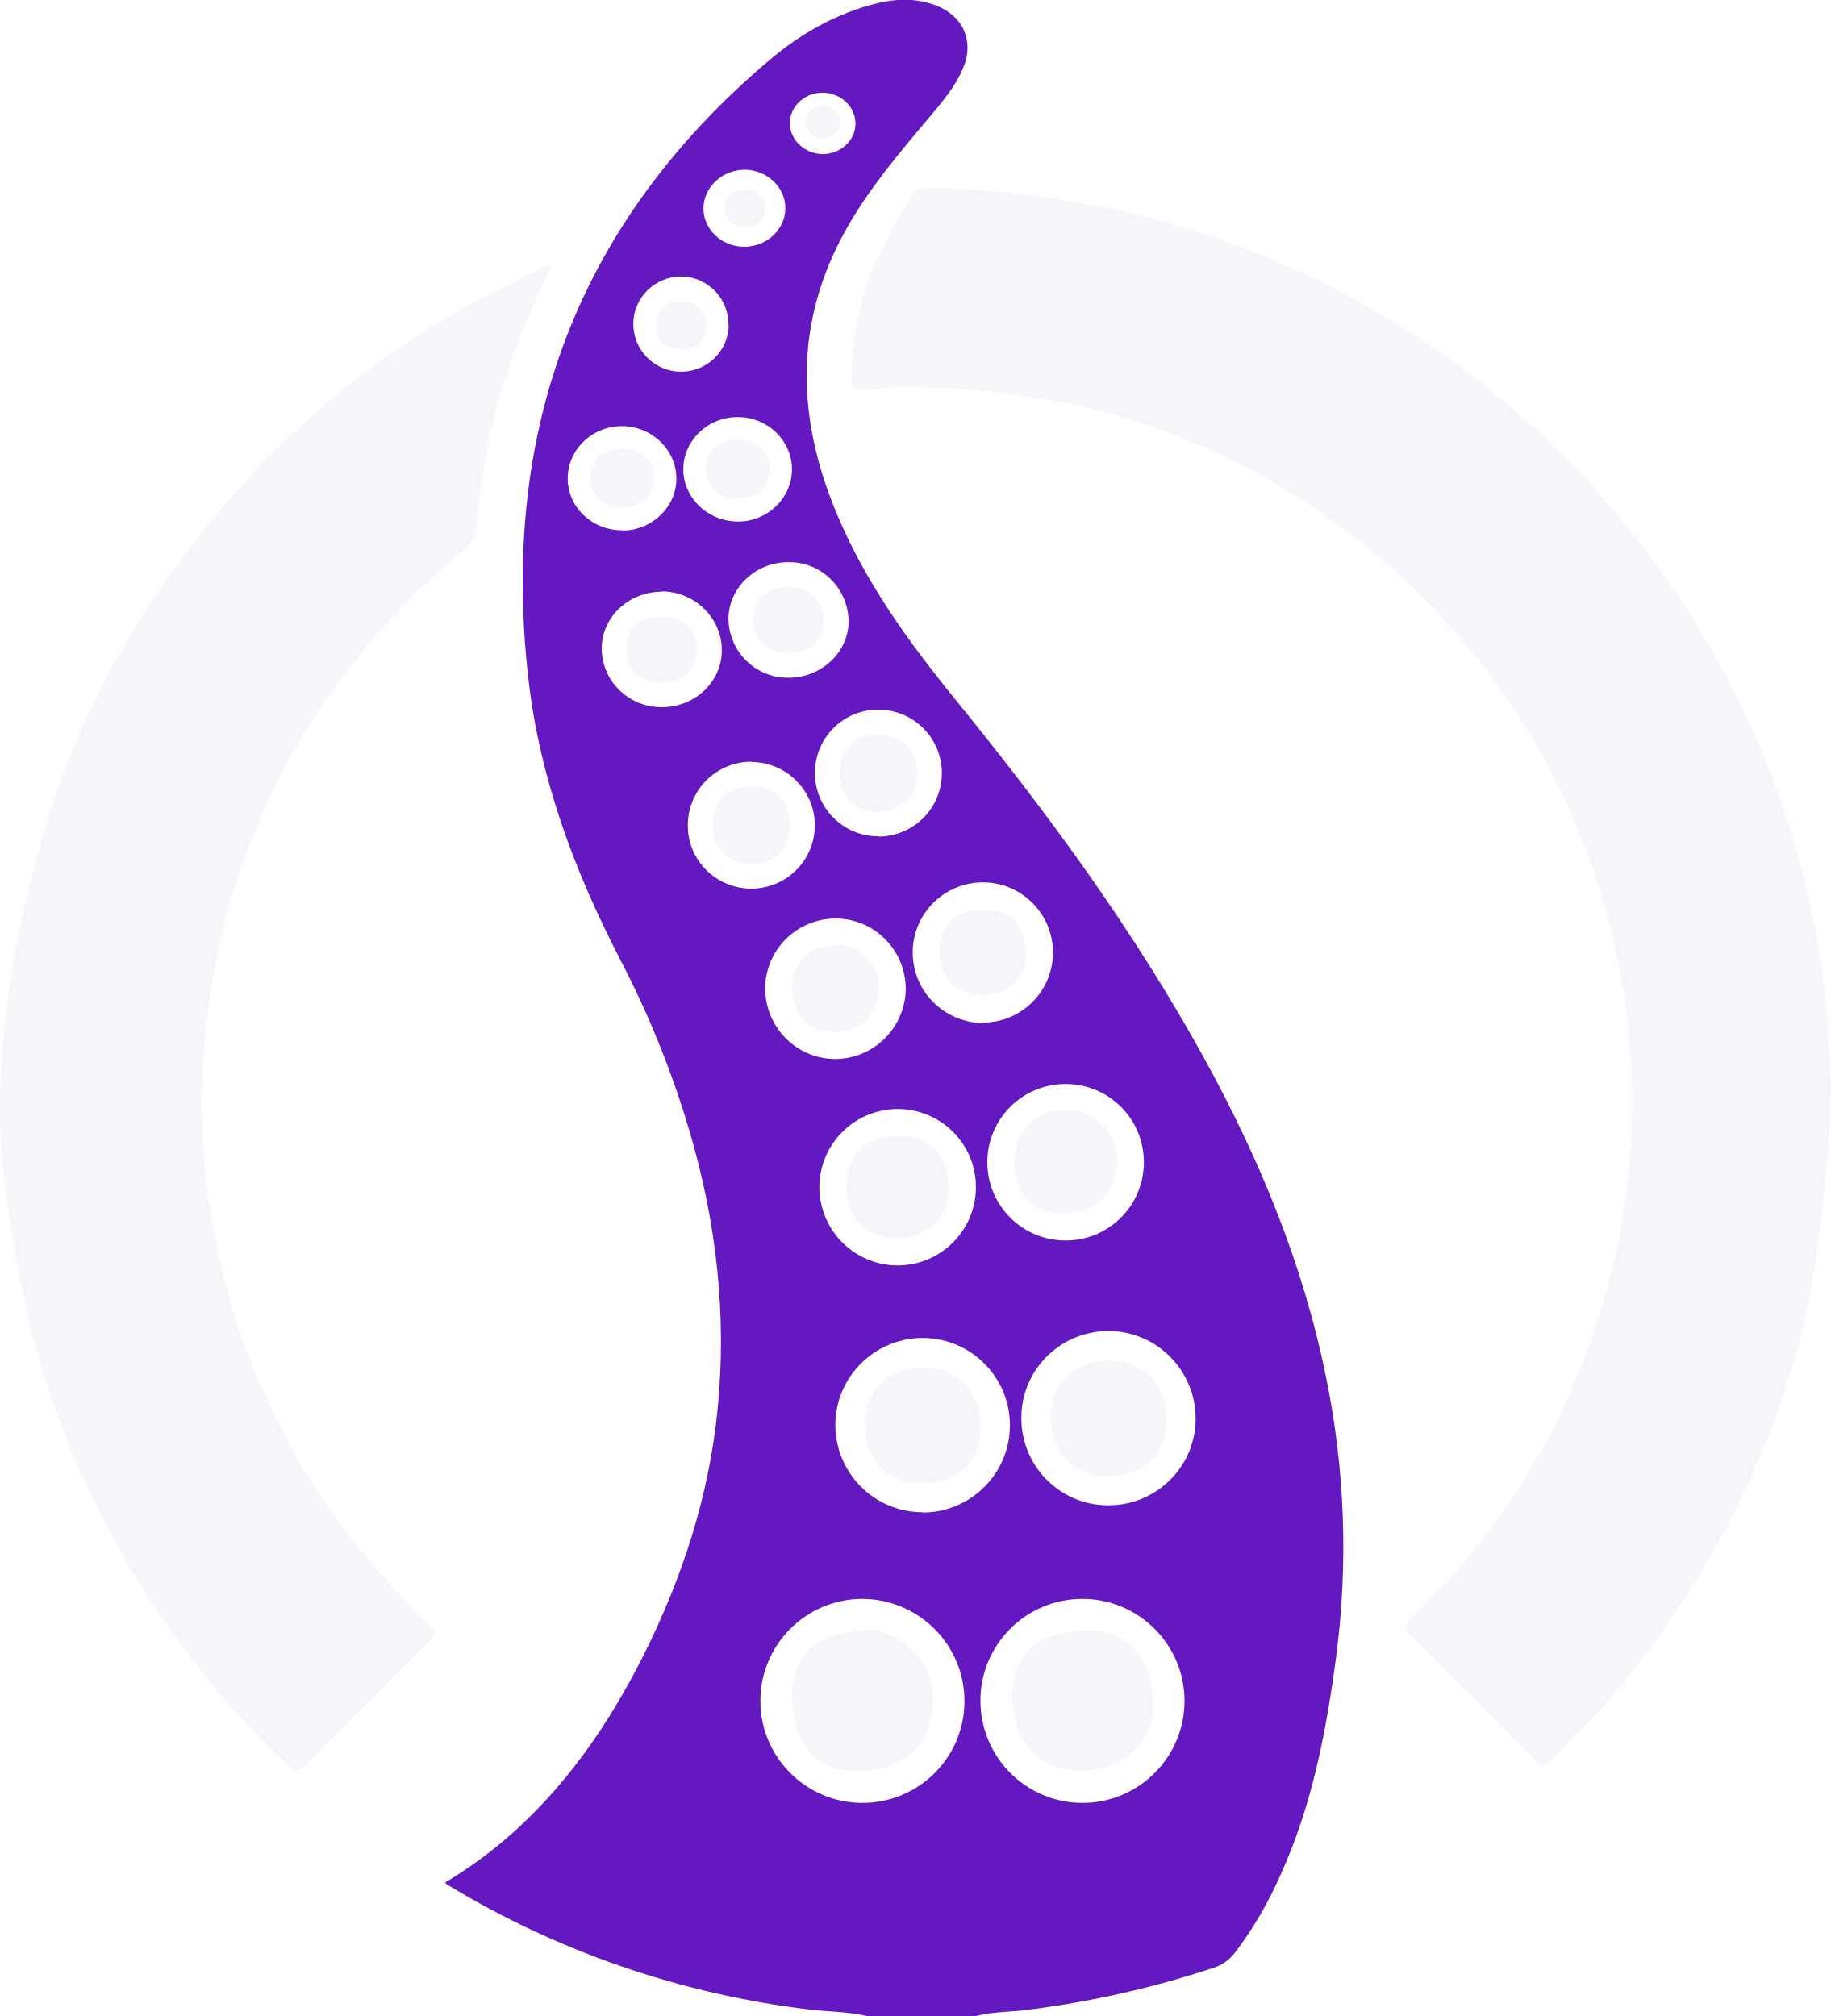
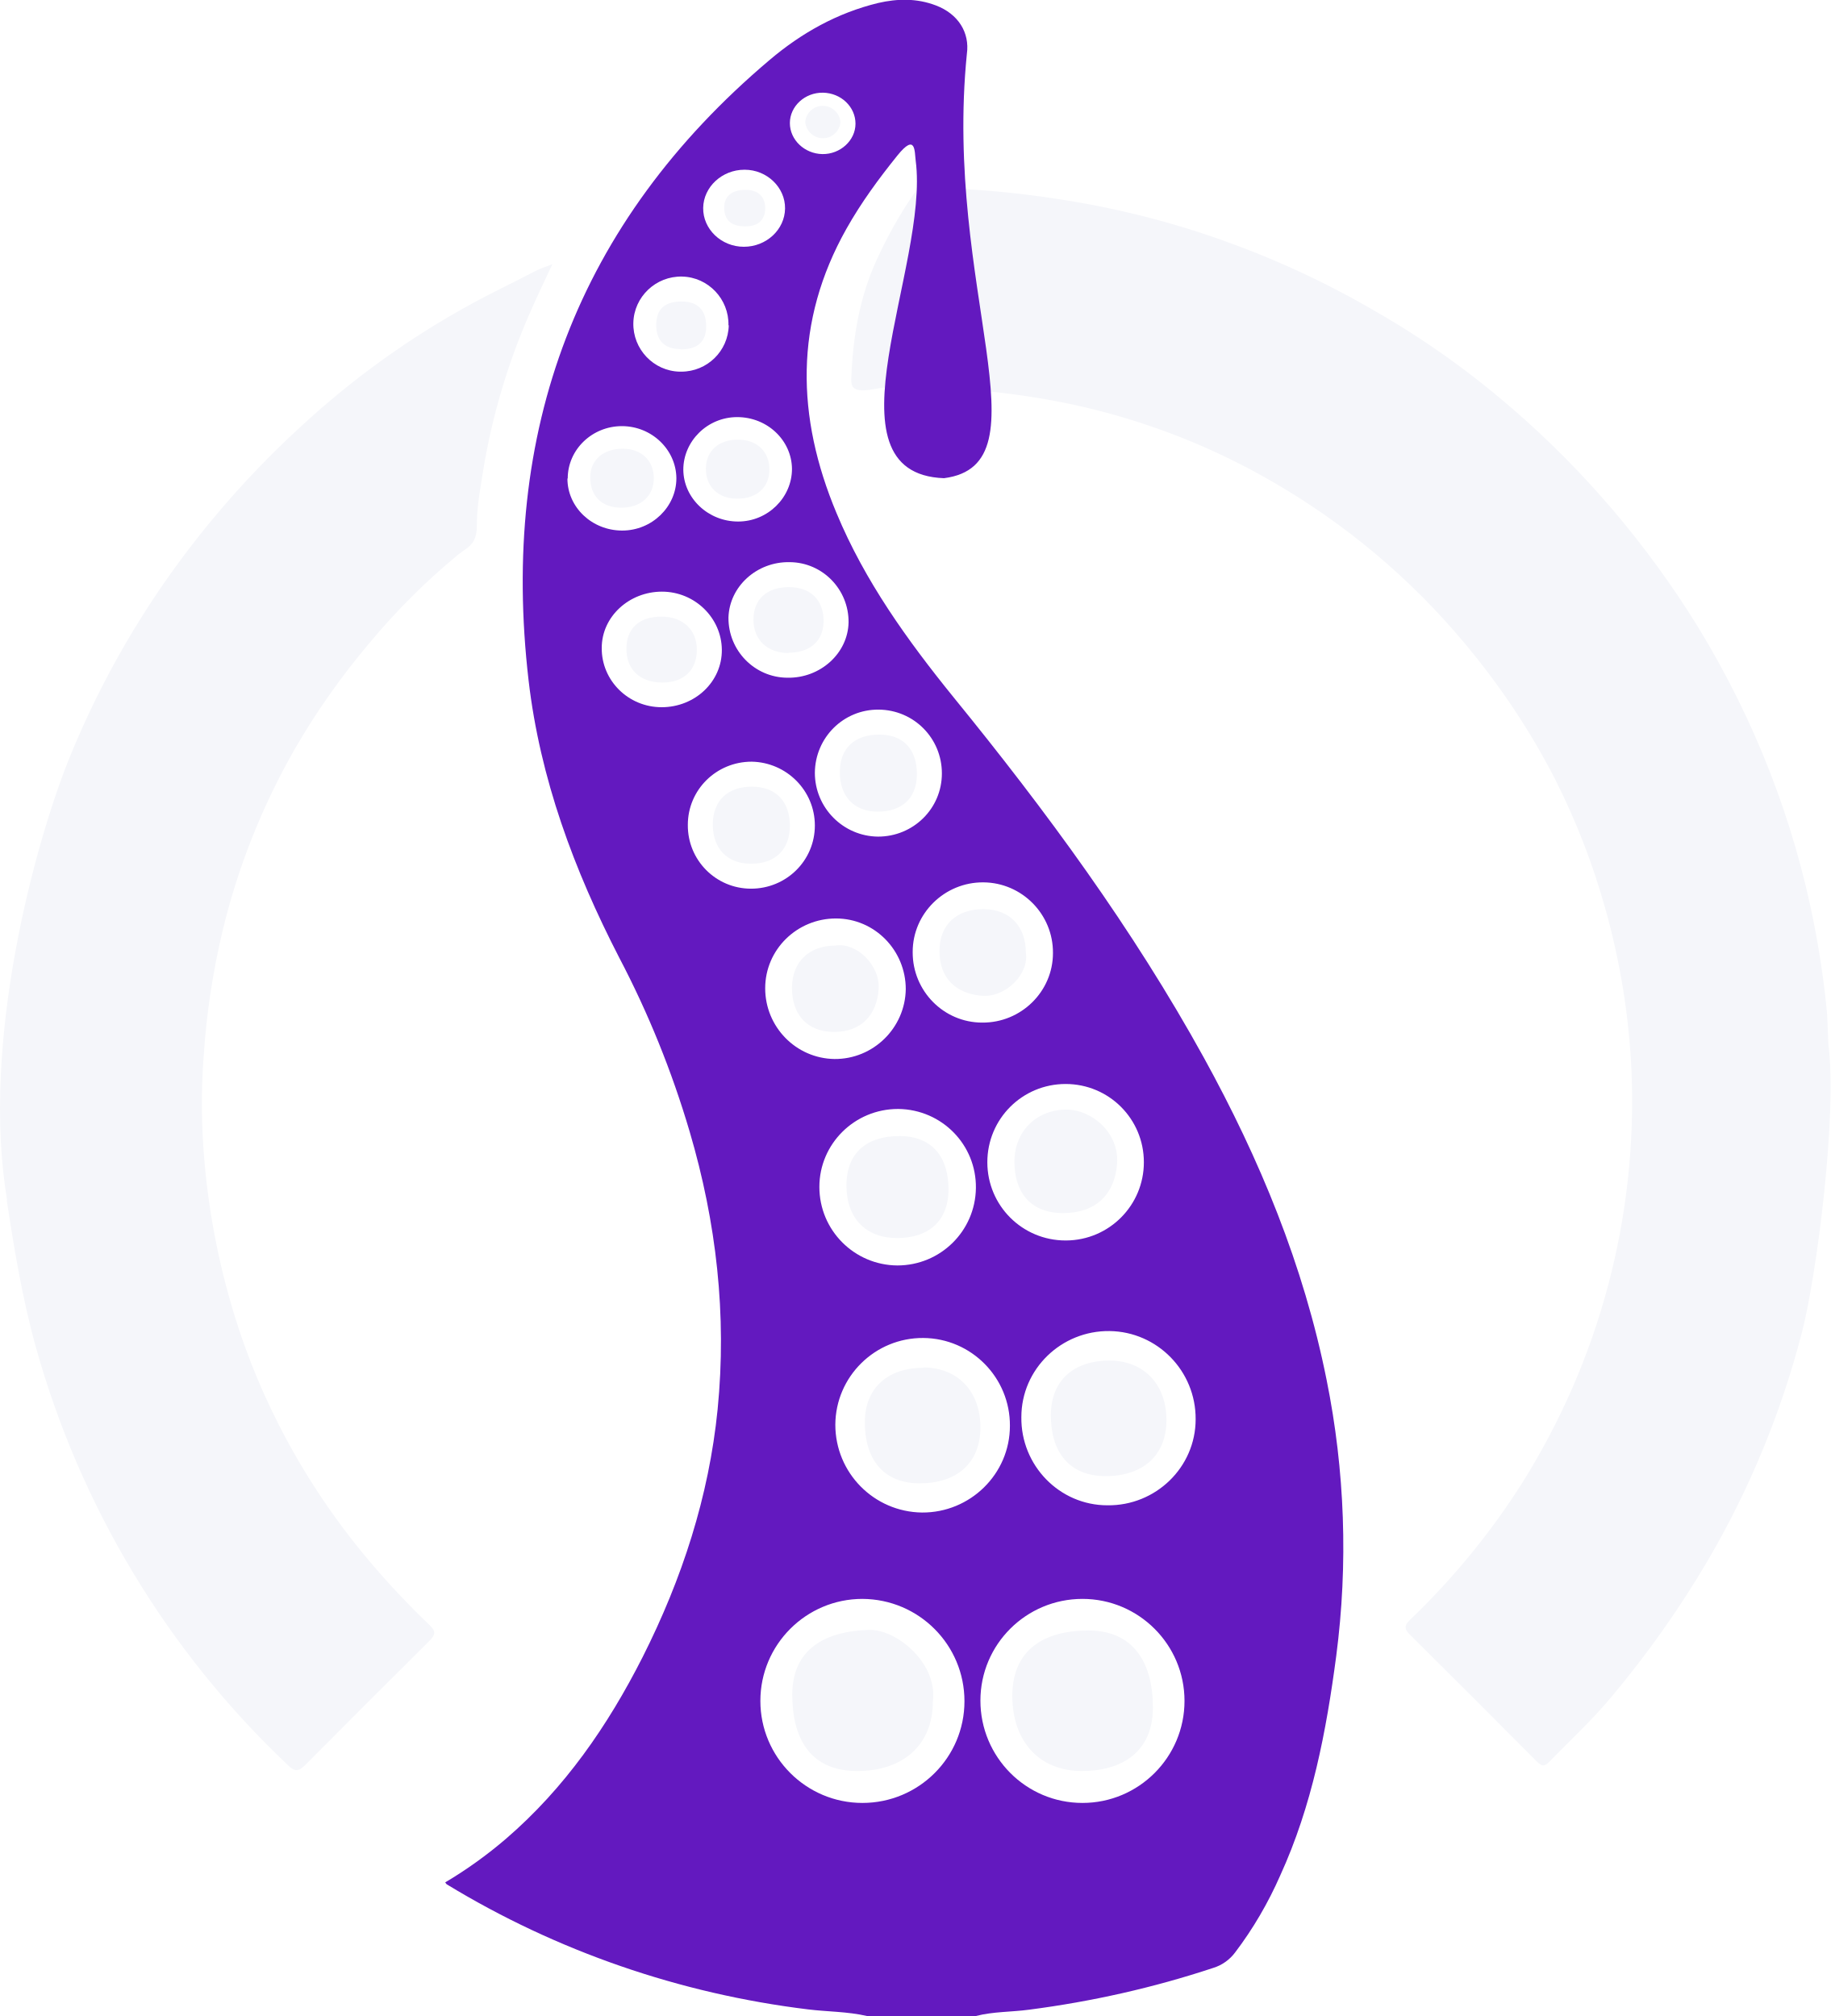
<svg xmlns="http://www.w3.org/2000/svg" id="Layer_1" version="1.1" viewBox="0 0 608.1 669.9">
  <defs>
    <style>
      .st0 {
        fill: #f5f6fa;
      }

      .st1 {
        fill: #6319bf;
      }
    </style>
  </defs>
-   <path class="st1" d="M288,669.9c-6.5-1.5-13.1-1.4-19.6-2.2-42.5-5.2-83.4-19.3-119.9-41.5-.2-.1-.3-.3-.6-.7,7.1-4.2,13.9-9.1,20.2-14.5,19.5-16.8,33.8-37.5,45.4-60.4,13.1-26,22-53.3,24.9-82.3,3.1-31.4-.4-62.1-9.3-92.3-5.9-20-13.7-39.3-23.4-57.8-15-29.1-26.3-59.5-30.1-92.1-9.6-82.7,16.1-152.1,80.1-206.2,10.5-8.9,22.4-15.6,36-18.9,6.5-1.5,12.9-1.6,19.2.8,9,3.4,12.8,11.8,9.1,20.7-2.7,6.5-7.3,11.7-11.7,17-9.8,11.6-19.6,23.2-27.1,36.5-17.4,30.9-16.7,62.5-3.3,94.5,9.4,22.6,23.5,42.2,38.8,61.1,30.8,37.8,59.6,77,83.2,119.8,18.6,33.8,33.2,69.1,40.8,107.1,6.1,30.2,7.2,61.2,3.2,91.8-3.3,25-8,49.7-18.6,72.9-4,9.1-9,17.7-15,25.6-1.8,2.4-4.3,4.2-7.2,5.1-19.9,6.6-40.4,11.2-61.2,13.9-5.9.8-11.9.6-17.7,2.1h-36.2ZM359.6,599.1c18.7,0,33.9-15.2,33.9-33.9s-15.2-33.9-33.9-33.9c-18.7,0-33.9,15.1-33.9,33.8,0,18.7,15.1,34,33.9,34,0,0,0,0,0,0h0ZM286.5,531.3c-18.7,0-33.9,15.2-33.9,33.9s15.2,33.9,33.9,33.9c18.7,0,33.9-15.1,33.9-33.8,0-18.7-15.1-33.9-33.9-34h0ZM306.3,502.6c16,.1,29.1-12.8,29.2-28.8.1-16-12.8-29.1-28.8-29.2-16-.1-29.1,12.8-29.2,28.8,0,0,0,0,0,0,0,16,12.8,29,28.8,29.1h0ZM368.6,442.3c-16-.2-29.2,12.6-29.3,28.6-.2,16,12.6,29.2,28.6,29.3,16,.2,29.2-12.6,29.3-28.6,0,0,0,0,0,0,.1-16-12.7-29.1-28.6-29.3h0ZM298.3,368.5c-14.4,0-26,11.6-26.1,25.9,0,14.4,11.6,26,25.9,26.1,14.3,0,25.9-11.4,26.1-25.7.2-14.4-11.3-26.1-25.7-26.3,0,0-.1,0-.2,0h0ZM380,386.2c0-14.4-11.6-26-26-26s-26,11.6-26,26,11.6,26,26,26c0,0,.1,0,.2,0,14.3-.1,25.8-11.7,25.8-26ZM326.3,339.8c12.9.1,23.4-10.3,23.5-23.1.1-12.9-10.3-23.4-23.1-23.5-12.9-.1-23.4,10.3-23.5,23.1,0,0,0,.1,0,.2,0,12.8,10.3,23.2,23.1,23.4h0ZM300.9,328.7c0-12.9-10.3-23.4-23.2-23.5-12.9,0-23.4,10.3-23.5,23.2,0,12.8,10.2,23.3,23,23.5,12.9.1,23.5-10.3,23.7-23.2h0ZM291.7,278c11.7,0,21.1-9.3,21.2-21,0-11.7-9.3-21.1-21-21.2s-21.1,9.3-21.2,21c0,0,0,0,0,0,0,11.6,9.4,21.1,21,21.1ZM249.7,253.1c-11.7,0-21.1,9.3-21.2,21s9.3,21.1,21,21.2c11.7,0,21.1-9.3,21.2-21,0,0,0,0,0,0,0-11.6-9.4-21-21-21.1h0ZM262.3,186.8c-10.9-.2-20,8.1-20.3,18.4-.1,10.9,8.6,19.9,19.5,20,0,0,0,0,.1,0,10.9.2,20.1-8.1,20.3-18.4.1-10.9-8.6-19.9-19.5-20,0,0,0,0,0,0h0ZM219.9,196.6c-10.9,0-19.9,8.3-20,18.7-.1,10.8,8.8,19.7,19.9,19.7s20.1-8.5,20-19.1-9-19.3-19.9-19.4h0ZM244.9,138.6c-9.9,0-18,8-17.9,17.5s8.3,17.2,18.2,17.2,18-8,17.9-17.5-8.2-17.3-18.2-17.2h0ZM206.7,176.3c9.9,0,18.1-7.9,18-17.4s-8.2-17.3-18.1-17.3-18,7.8-18,17.4,8.2,17.3,18.2,17.2h0ZM242,108.1c.2-8.7-6.7-16-15.4-16.2-8.7-.2-16,6.7-16.2,15.4-.2,8.7,6.7,16,15.4,16.2.2,0,.3,0,.5,0,8.6,0,15.6-6.8,15.8-15.4ZM247.4,56.4c-7.4,0-13.6,5.7-13.7,12.7s6,12.9,13.5,12.9,13.6-5.7,13.7-12.7-6-12.8-13.4-12.9h0ZM284.2,41.1c0-5.6-4.8-10.2-10.8-10.3s-11,4.5-11,10.1,4.9,10.2,10.8,10.3,11-4.5,11-10.1h0Z" />
  <path class="st0" d="M607.4,347c3,23-3.8,76.5-8.8,95.8-6.9,26.6-17.4,52.1-31.3,75.8-9.4,16-20.1,31.1-32,45.3-6.4,7.7-13.8,14.5-20.8,21.7-1.4,1.4-2.3,1.3-3.7,0-14.2-14.3-28.4-28.5-42.6-42.6-2.3-2.3-1-3.6.7-5.2,14-13.5,26.3-28.5,36.7-44.9,25.7-40.9,38.4-88.5,36.4-136.8-.8-18.5-3.8-36.8-8.8-54.5-4.1-14.6-9.6-28.8-16.4-42.3-8.3-16.3-18.5-31.5-30.2-45.5-18-21.6-39.7-39.8-64-53.8-22.3-12.9-46.5-21.9-71.8-26.7-18.6-3.5-37.4-5-56.3-4.5-2.8,0-5.4,1-8.2.9-2.6-.1-3.6-1.1-3.5-3.7.5-13.8,2.7-27.3,8.6-40,3.4-7.4,7.4-14.6,12-21.3.9-1.5,2.6-2.4,4.3-2.3,14.3.2,28.6,1.4,42.8,3.6,18.9,2.8,37.5,7.4,55.5,13.8,17.7,6.3,34.8,14.2,51,23.7,16.1,9.2,31.2,20,45.2,32.1,24.2,20.9,45,45.4,61.8,72.6,9.4,15.4,17.5,31.6,24,48.4,6.4,16.4,11.3,33.4,14.7,50.7,1.9,9.9,3.4,19.9,4.3,30" />
-   <path class="st0" d="M2.4,399c-9-53,9.5-119.5,20.6-147,10.7-26.4,25.1-51.1,42.7-73.4,10.5-13.3,22-25.7,34.5-37.1,17-15.7,35.9-29.3,56.2-40.4,7.1-3.9,14.5-7.4,21.8-11.2,1.4-.7,2.9-1.2,5.3-2.1-3,6.4-5.6,11.8-8,17.4-7,16.2-12,33.2-14.9,50.6-1,6.3-2.2,12.5-2.2,18.9,0,4.6-3.1,7.1-6.2,9.6-10.7,8.8-20.6,18.7-29.5,29.4-9.2,10.9-17.5,22.6-24.6,34.9-10.9,19-19.1,39.5-24.2,60.9-3.2,13.5-5.3,27.2-6.2,41-.7,8.7-.8,17.5-.4,26.3.9,18.2,3.8,36.2,8.7,53.8,4.1,14.9,9.7,29.3,16.7,43,8.2,16.1,18.2,31.1,29.8,44.9,6.4,7.6,13.2,14.8,20.3,21.6,2.1,2,1.8,3.2-.1,5.1-13.8,13.7-27.6,27.5-41.3,41.3-2.2,2.2-3.5,2.3-5.8,0-40-37.8-68.9-85.9-83.7-138.9-4.5-16.2-7.2-32.6-9.7-49.1" />
+   <path class="st1" d="M440.7,458.5c-7.6-38-22.2-73.3-40.8-107.1-23.6-42.8-52.4-82-83.2-119.8-15.3-18.9-29.4-38.5-38.8-61.1-13.4-32-14.1-63.6,3.3-94.5,4.9-8.7,10.7-16.6,16.9-24.3s5.7-1.3,6.1,1.7c4.6,34.9-31.8,104,9.4,105.5,35-4.5-.2-63.3,7.6-141h0c1-7.1-2.9-13.3-10.3-16.1-6.3-2.4-12.7-2.3-19.2-.8-13.6,3.3-25.5,10-36,18.9-64,54.1-89.7,123.5-80.1,206.2,3.8,32.6,15.1,63,30.1,92.1,9.7,18.5,17.5,37.8,23.4,57.8,8.9,30.2,12.4,60.9,9.3,92.3-2.9,29-11.8,56.3-24.9,82.3-11.6,22.9-25.9,43.6-45.4,60.4-6.3,5.4-13.1,10.3-20.2,14.5.3.4.4.6.6.7,36.5,22.2,77.4,36.3,119.9,41.5,6.5.8,13.1.7,19.6,2.2h36.2c5.8-1.5,11.8-1.3,17.7-2.1,20.8-2.7,41.3-7.3,61.2-13.9,2.9-.9,5.4-2.7,7.2-5.1,6-7.9,11-16.5,15-25.6,10.6-23.2,15.3-47.9,18.6-72.9,4-30.6,2.9-61.6-3.2-91.8ZM380,386.2c0,14.3-11.5,25.9-25.8,26h-.2c-14.4,0-26-11.6-26-26s11.6-26,26-26,26,11.6,26,26ZM326.7,293.2c12.8.1,23.2,10.6,23.1,23.5,0,12.8-10.6,23.2-23.5,23.1h0c-12.8,0-23.1-10.5-23.1-23.3v-.2c0-12.8,10.6-23.2,23.5-23.1ZM298.3,368.5h.2c14.4.2,25.9,11.9,25.7,26.3-.2,14.3-11.8,25.7-26.1,25.7-14.3-.1-25.9-11.7-25.9-26.1,0-14.3,11.7-25.9,26.1-25.9ZM254.2,328.4c0-12.9,10.6-23.2,23.5-23.2,12.9,0,23.2,10.6,23.2,23.5-.2,12.9-10.8,23.3-23.7,23.2-12.8-.2-23-10.7-23-23.5ZM312.9,257c0,11.7-9.5,21-21.2,21h0c-11.6-.1-21-9.6-21-21.2.1-11.7,9.5-21.1,21.2-21s21,9.5,21,21.2ZM281.9,206.8c-.2,10.3-9.4,18.6-20.3,18.4h-.1c-10.9-.1-19.6-9.1-19.5-20,.3-10.3,9.4-18.6,20.3-18.4h.1c10.9.1,19.6,9.1,19.5,20ZM227,156.1c0-9.5,8-17.5,17.9-17.5,10,0,18.1,7.7,18.2,17.2,0,9.5-8,17.5-17.9,17.5s-18.1-7.7-18.2-17.2ZM273.4,30.8c6,.1,10.8,4.7,10.8,10.3s-5.1,10.2-11,10.1c-5.9-.1-10.8-4.7-10.8-10.3s5-10.2,11-10.1ZM247.4,56.4h0c7.4,0,13.5,5.9,13.4,12.9-.1,7-6.2,12.7-13.7,12.7s-13.6-5.9-13.5-12.9,6.3-12.7,13.7-12.7ZM226.6,91.9c8.7.2,15.6,7.5,15.4,16.2h.1c-.2,8.6-7.2,15.4-15.8,15.4h-.5c-8.7-.2-15.6-7.5-15.4-16.2s7.5-15.6,16.2-15.4ZM188.6,159c0-9.6,8.1-17.4,18-17.4s18,7.8,18.1,17.3c0,9.5-8.1,17.4-18,17.4h0c-10,0-18.2-7.7-18.2-17.3ZM199.9,215.3c0-10.4,9.1-18.7,20-18.7h0c10.9,0,19.8,8.7,19.9,19.3.1,10.6-8.9,19.1-20,19.1s-20-8.9-19.9-19.7ZM228.5,274.1c0-11.7,9.5-21,21.2-21h0c11.6.2,21,9.6,21,21.2,0,11.7-9.5,21-21.2,21-11.7,0-21.1-9.5-21-21.2ZM286.5,599.1c-18.7,0-33.9-15.2-33.9-33.9s15.2-33.9,33.9-33.9h0c18.8.1,33.9,15.3,33.9,34s-15.2,33.8-33.9,33.8ZM306.3,502.6h0c-16-.2-28.8-13.2-28.8-29.2.1-16,13.2-28.9,29.2-28.8,16,.1,28.9,13.2,28.8,29.2,0,16-13.2,28.9-29.2,28.8ZM359.6,599.1h0c-18.8,0-33.9-15.3-33.9-34s15.2-33.8,33.9-33.8,33.9,15.2,33.9,33.9-15.2,33.9-33.9,33.9ZM367.9,500.2c-16,0-28.8-13.3-28.6-29.3,0-16,13.3-28.8,29.3-28.6,15.9.2,28.7,13.3,28.6,29.3,0,16-13.3,28.8-29.3,28.6Z" />
+   <path class="st0" d="M2.4,399c-9-53,9.5-119.5,20.6-147,10.7-26.4,25.1-51.1,42.7-73.4,10.5-13.3,22-25.7,34.5-37.1,17-15.7,35.9-29.3,56.2-40.4,7.1-3.9,14.5-7.4,21.8-11.2,1.4-.7,2.9-1.2,5.3-2.1-3,6.4-5.6,11.8-8,17.4-7,16.2-12,33.2-14.9,50.6-1,6.3-2.2,12.5-2.2,18.9s-3.1,7.1-6.2,9.6c-10.7,8.8-20.6,18.7-29.5,29.4-9.2,10.9-17.5,22.6-24.6,34.9-10.9,19-19.1,39.5-24.2,60.9-3.2,13.5-5.3,27.2-6.2,41-.7,8.7-.8,17.5-.4,26.3.9,18.2,3.8,36.2,8.7,53.8,4.1,14.9,9.7,29.3,16.7,43,8.2,16.1,18.2,31.1,29.8,44.9,6.4,7.6,13.2,14.8,20.3,21.6,2.1,2,1.8,3.2-.1,5.1-13.8,13.7-27.6,27.5-41.3,41.3-2.2,2.2-3.5,2.3-5.8,0-40-37.8-68.9-85.9-83.7-138.9-4.5-16.2-7.2-32.6-9.7-49.1" />
  <path class="st0" d="M279.2,40.6c-.3,3.2-3.1,5.6-6.3,5.3-2.9-.2-5.2-2.6-5.4-5.4.3-3.2,3.1-5.6,6.3-5.3,2.9.2,5.2,2.6,5.4,5.4Z" />
-   <path class="st0" d="M359.4,588.5c-14.1,0-23.1-9.8-23.1-25s10.4-21.7,25.3-21.7,21.4,10.6,21.4,25.6c0,11.6-10.6,21.1-23.6,21.1Z" />
-   <path class="st0" d="M309.9,565.5c0,14.1-9.7,23-25.1,23s-21.6-10.5-21.6-25.4,10.6-21.1,25.6-21.5c9.1-.2,22.8,11.1,21.1,23.8Z" />
-   <path class="st0" d="M306.7,454.4c11.4,0,19,7.9,19,19.9s-8,18.6-20.2,18.6c-10.9,0-18.2-8.2-18.2-20.2,0-10.6,8.2-18.2,19.4-18.2Z" />
-   <path class="st0" d="M368.5,452.1c11.5,0,19,7.9,19,19.8s-8,18.6-20.2,18.6c-10.9,0-18.2-8.1-18.2-20.2,0-10.6,8.2-18.2,19.4-18.2Z" />
-   <path class="st0" d="M298.1,411.4c-10.5,0-16.9-6.6-16.9-17.5,0-10.1,6.8-16.4,17.6-16.4s16.3,6.9,16.3,17.7c0,9.6-6.9,16.2-17.1,16.2Z" />
+   <path class="st0" d="M359.4,588.5c-14.1,0-23.1-9.8-23.1-25s10.4-21.7,25.3-21.7,21.4,10.6,21.4,25.6-10.6,21.1-23.6,21.1h0Z" />
+   <path class="st0" d="M309.9,565.5c0,14.1-9.7,23-25.1,23s-21.6-10.5-21.6-25.4,10.6-21.1,25.6-21.5c9.1-.2,22.8,11.1,21.1,23.8h0Z" />
+   <path class="st0" d="M306.7,454.4c11.4,0,19,7.9,19,19.9s-8,18.6-20.2,18.6-18.2-8.2-18.2-20.2,8.2-18.2,19.4-18.2h0Z" />
+   <path class="st0" d="M368.5,452.1c11.5,0,19,7.9,19,19.8s-8,18.6-20.2,18.6-18.2-8.1-18.2-20.2,8.2-18.2,19.4-18.2h0Z" />
+   <path class="st0" d="M298.1,411.4c-10.5,0-16.9-6.6-16.9-17.5s6.8-16.4,17.6-16.4,16.3,6.9,16.3,17.7-6.9,16.2-17.1,16.2h.1Z" />
  <path class="st0" d="M337,386c0-9.9,7.1-17.2,17.2-17.3,8.5,0,17.7,7.7,16.9,18.1-.8,10-7,16.3-17.9,16.3s-16.2-6.9-16.2-17.1Z" />
-   <path class="st0" d="M340.8,316.6c1.1,7-6.6,14.8-14.4,14.3-8.7-.6-14.3-5.8-14.3-14.8,0-8.5,5.8-14,14.6-14,8.5,0,14.1,5.8,14.1,14.5Z" />
-   <path class="st0" d="M277.6,314.2c7-1.1,14.8,6.6,14.3,14.4-.6,8.7-5.8,14.3-14.8,14.3-8.5,0-14-5.8-14-14.6,0-8.5,5.8-14.1,14.5-14.1Z" />
-   <path class="st0" d="M291.5,269.7c-7.7,0-12.5-5-12.5-13.1,0-7.7,5-12.5,13.1-12.5,7.7,0,12.5,5,12.5,13.1,0,7.7-5,12.5-13.1,12.5Z" />
+   <path class="st0" d="M340.8,316.6c1.1,7-6.6,14.8-14.4,14.3-8.7-.6-14.3-5.8-14.3-14.8s5.8-14,14.6-14,14.1,5.8,14.1,14.5h0Z" />
+   <path class="st0" d="M277.6,314.2c7-1.1,14.8,6.6,14.3,14.4-.6,8.7-5.8,14.3-14.8,14.3s-14-5.8-14-14.6,5.8-14.1,14.5-14.1h0Z" />
+   <path class="st0" d="M291.5,269.7c-7.7,0-12.5-5-12.5-13.1s5-12.5,13.1-12.5,12.5,5,12.5,13.1-5,12.5-13.1,12.5Z" />
  <path class="st0" d="M249.4,287c-7.8,0-12.6-5-12.6-13s5-12.6,13-12.6,12.6,5,12.6,13-5,12.7-13,12.6Z" />
-   <path class="st0" d="M262,217c-7.1,0-11.7-4.4-11.7-11.1s4.4-10.8,11.8-10.8c7,0,11.5,4.5,11.5,11.2,0,6.5-4.5,10.6-11.7,10.6Z" />
-   <path class="st0" d="M220.1,226.8c-7.4,0-12-4.2-12-11.2s4.5-10.7,11.6-10.7,11.8,4.3,11.8,11-4.3,10.9-11.4,10.9Z" />
+   <path class="st0" d="M262,217c-7.1,0-11.7-4.4-11.7-11.1s4.4-10.8,11.8-10.8,11.5,4.5,11.5,11.2-4.5,10.6-11.7,10.6h.1Z" />
+   <path class="st0" d="M220.1,226.8c-7.4,0-12-4.2-12-11.2s4.5-10.7,11.6-10.7,11.8,4.3,11.8,11-4.3,10.9-11.4,10.9h0Z" />
  <path class="st0" d="M255.6,156c0,5.9-4.2,9.8-10.8,9.7-6.2,0-10.3-4-10.3-9.9s4.2-9.8,10.8-9.7c6.2,0,10.3,4,10.3,9.9Z" />
-   <path class="st0" d="M206.9,149.1c6.2,0,10.3,4,10.3,9.8s-4.2,9.8-10.8,9.8c-6.3,0-10.4-4-10.3-10.2,0-5.7,4.4-9.4,10.8-9.4Z" />
-   <path class="st0" d="M226.1,116c-5.3,0-8.1-2.8-8.1-8s2.8-7.9,8.6-7.8c5.2,0,8,2.9,8,8.2,0,5-3,7.7-8.5,7.7Z" />
-   <path class="st0" d="M247.4,75.2c-4.6,0-6.9-2.2-6.8-6.4,0-3.7,2.8-5.8,7.2-5.7,4.1,0,6.4,2.3,6.4,6.1,0,4.1-2.3,6.1-6.7,6Z" />
+   <path class="st0" d="M206.9,149.1c6.2,0,10.3,4,10.3,9.8s-4.2,9.8-10.8,9.8-10.4-4-10.3-10.2c0-5.7,4.4-9.4,10.8-9.4h0Z" />
+   <path class="st0" d="M226.1,116c-5.3,0-8.1-2.8-8.1-8s2.8-7.9,8.6-7.8c5.2,0,8,2.9,8,8.2s-3,7.7-8.5,7.7h0Z" />
+   <path class="st0" d="M247.4,75.2c-4.6,0-6.9-2.2-6.8-6.4,0-3.7,2.8-5.8,7.2-5.7,4.1,0,6.4,2.3,6.4,6.1s-2.3,6.1-6.7,6h0Z" />
</svg>
